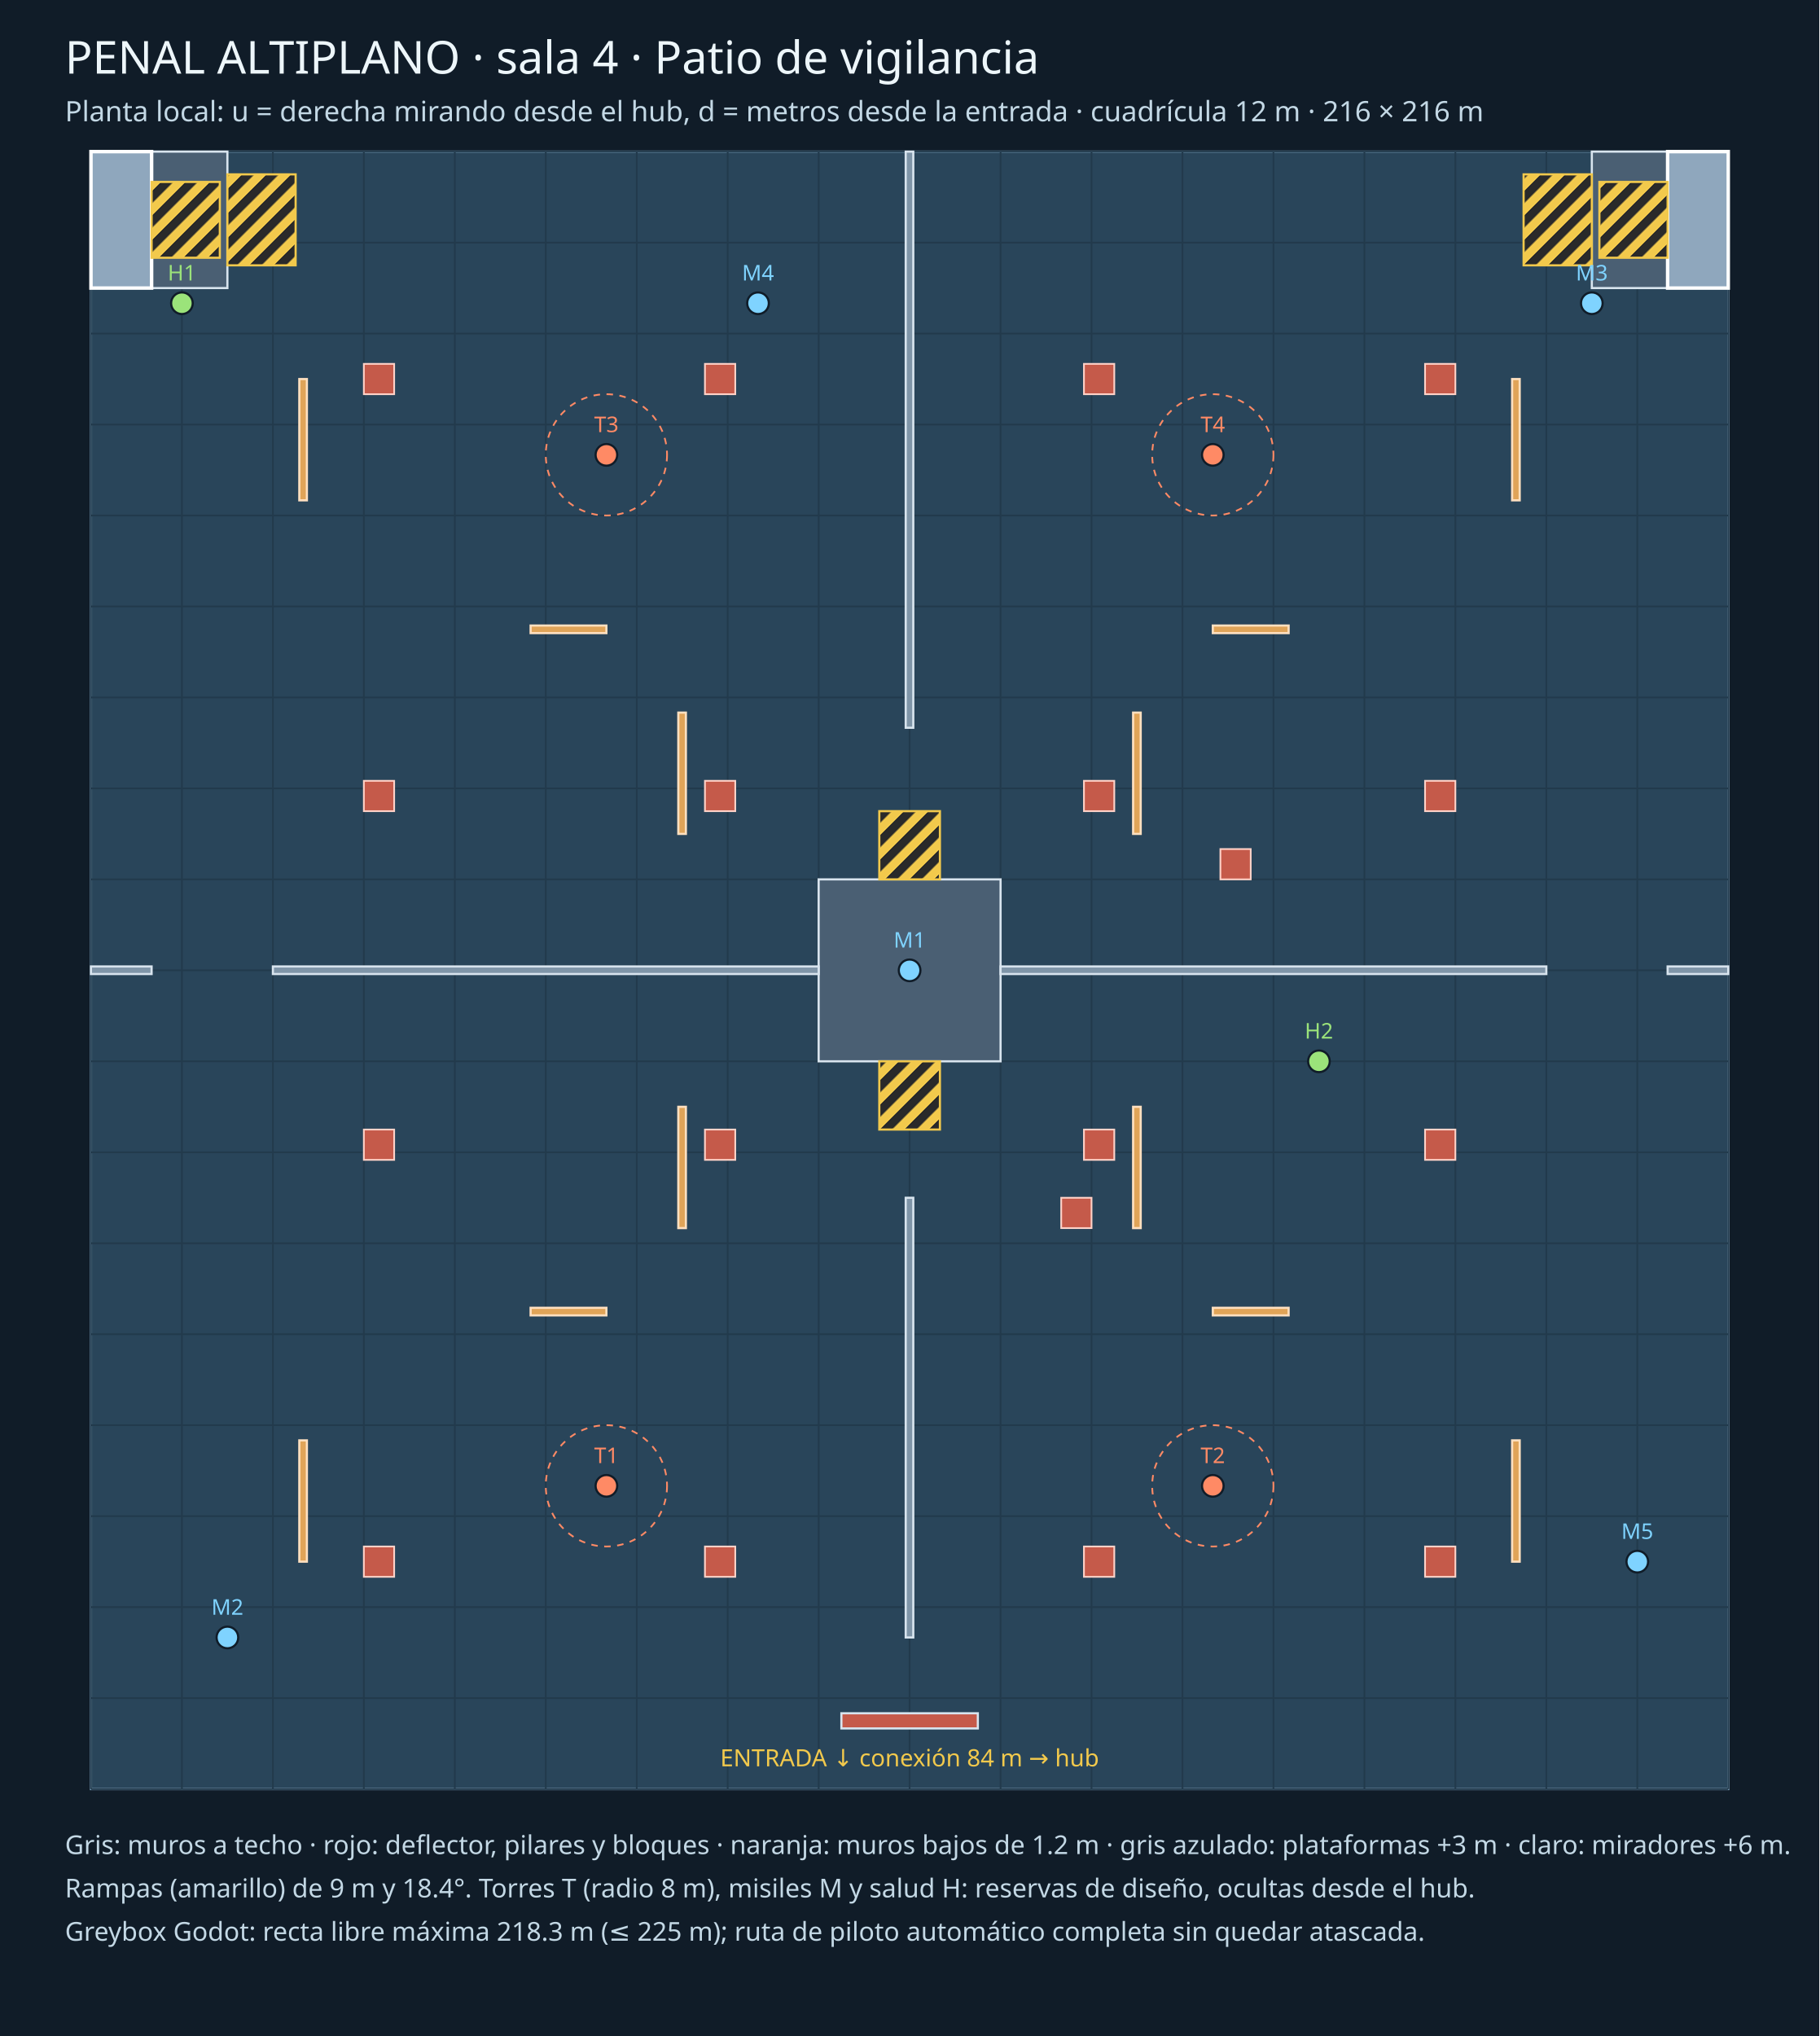
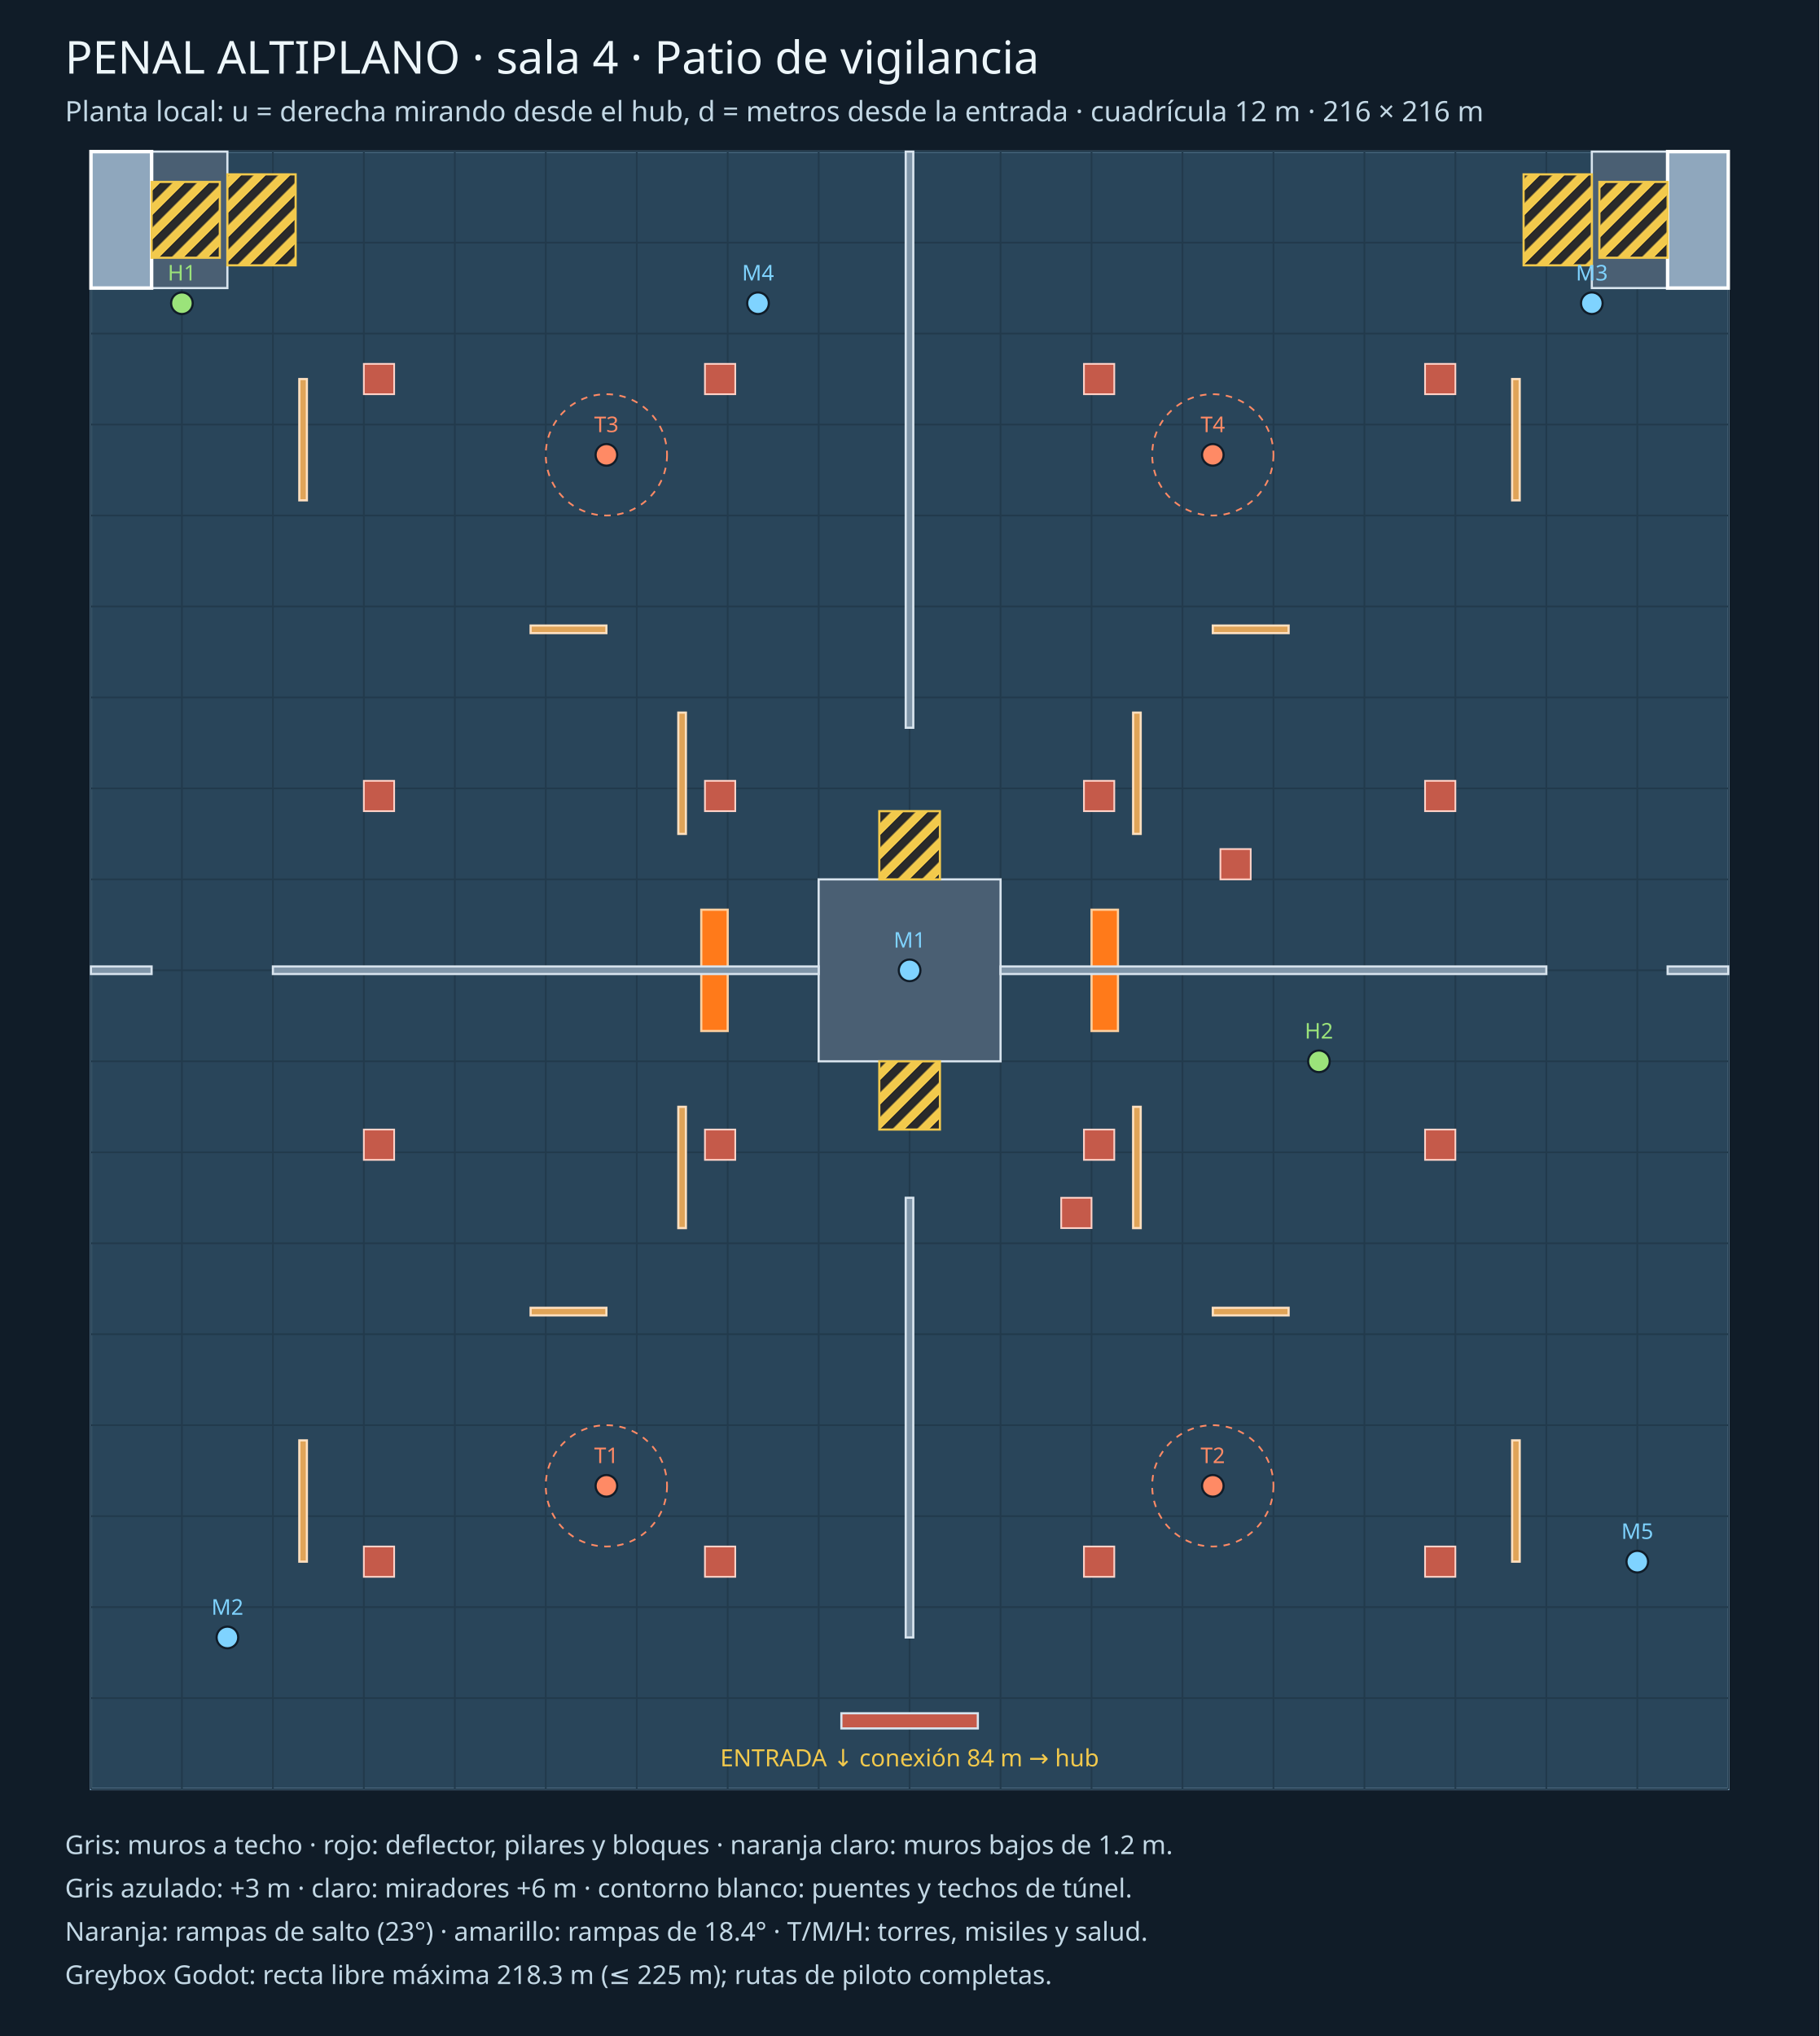
<svg xmlns="http://www.w3.org/2000/svg" width="840" height="940" viewBox="0 0 840 940" font-family="sans-serif">
  <defs>
    <pattern id="haz" width="8" height="8" patternUnits="userSpaceOnUse" patternTransform="rotate(45)">
      <rect width="8" height="8" fill="#f2c94c" />
      <rect width="4" height="8" fill="#2a2a2a" />
    </pattern>
  </defs>
  <rect width="840" height="940" fill="#101c28" />
  <text x="30" y="34" font-size="21" fill="#edf6fa">PENAL ALTIPLANO · sala 4 · Patio de vigilancia</text>
  <text x="30" y="56" font-size="13" fill="#c3d8e5">Planta local: u = derecha mirando desde el hub, d = metros desde la entrada · cuadrícula 12 m · 216 × 216 m</text>
  <rect x="42.0" y="70.0" width="756.0" height="756.0" fill="#29455a" stroke="#8ab1ce" stroke-width="1.0" />
  <g stroke="#223a4c" stroke-width="0.8">
    <line x1="42.0" y1="826.0" x2="42.0" y2="70.0" />
    <line x1="84.0" y1="826.0" x2="84.0" y2="70.0" />
    <line x1="126.0" y1="826.0" x2="126.0" y2="70.0" />
    <line x1="168.0" y1="826.0" x2="168.0" y2="70.0" />
    <line x1="210.0" y1="826.0" x2="210.0" y2="70.0" />
    <line x1="252.0" y1="826.0" x2="252.0" y2="70.0" />
    <line x1="294.0" y1="826.0" x2="294.0" y2="70.0" />
    <line x1="336.0" y1="826.0" x2="336.0" y2="70.0" />
    <line x1="378.0" y1="826.0" x2="378.0" y2="70.0" />
    <line x1="420.0" y1="826.0" x2="420.0" y2="70.0" />
    <line x1="462.0" y1="826.0" x2="462.0" y2="70.0" />
    <line x1="504.0" y1="826.0" x2="504.0" y2="70.0" />
    <line x1="546.0" y1="826.0" x2="546.0" y2="70.0" />
    <line x1="588.0" y1="826.0" x2="588.0" y2="70.0" />
    <line x1="630.0" y1="826.0" x2="630.0" y2="70.0" />
    <line x1="672.0" y1="826.0" x2="672.0" y2="70.0" />
    <line x1="714.0" y1="826.0" x2="714.0" y2="70.0" />
    <line x1="756.0" y1="826.0" x2="756.0" y2="70.0" />
    <line x1="798.0" y1="826.0" x2="798.0" y2="70.0" />
    <line x1="42.0" y1="826.0" x2="798.0" y2="826.0" />
    <line x1="42.0" y1="784.0" x2="798.0" y2="784.0" />
    <line x1="42.0" y1="742.0" x2="798.0" y2="742.0" />
    <line x1="42.0" y1="700.0" x2="798.0" y2="700.0" />
    <line x1="42.0" y1="658.0" x2="798.0" y2="658.0" />
    <line x1="42.0" y1="616.0" x2="798.0" y2="616.0" />
    <line x1="42.0" y1="574.0" x2="798.0" y2="574.0" />
    <line x1="42.0" y1="532.0" x2="798.0" y2="532.0" />
    <line x1="42.0" y1="490.0" x2="798.0" y2="490.0" />
    <line x1="42.0" y1="448.0" x2="798.0" y2="448.0" />
    <line x1="42.0" y1="406.0" x2="798.0" y2="406.0" />
    <line x1="42.0" y1="364.0" x2="798.0" y2="364.0" />
    <line x1="42.0" y1="322.0" x2="798.0" y2="322.0" />
    <line x1="42.0" y1="280.0" x2="798.0" y2="280.0" />
    <line x1="42.0" y1="238.0" x2="798.0" y2="238.0" />
    <line x1="42.0" y1="196.0" x2="798.0" y2="196.0" />
    <line x1="42.0" y1="154.0" x2="798.0" y2="154.0" />
    <line x1="42.0" y1="112.0" x2="798.0" y2="112.0" />
    <line x1="42.0" y1="70.0" x2="798.0" y2="70.0" />
  </g>
  <rect x="378.0" y="406.0" width="84.0" height="84.0" fill="#4a5f73" stroke="#d8e4ee" stroke-width="1.0" />
  <rect x="42.0" y="70.0" width="63.0" height="63.0" fill="#4a5f73" stroke="#d8e4ee" stroke-width="1.0" />
  <rect x="735.0" y="70.0" width="63.0" height="63.0" fill="#4a5f73" stroke="#d8e4ee" stroke-width="1.0" />
  <rect x="42.0" y="70.0" width="28.0" height="63.0" fill="#8fa7bd" stroke="#ffffff" stroke-width="1.6" />
  <rect x="770.0" y="70.0" width="28.0" height="63.0" fill="#8fa7bd" stroke="#ffffff" stroke-width="1.6" />
+   <rect x="504.0" y="420.0" width="12.2" height="28.0" fill="#ff7a1a" stroke="#ffd0a0" stroke-width="1.0" />
+   <rect x="323.8" y="420.0" width="12.2" height="28.0" fill="#ff7a1a" stroke="#ffd0a0" stroke-width="1.0" />
+   <rect x="504.0" y="448.0" width="12.2" height="28.0" fill="#ff7a1a" stroke="#ffd0a0" stroke-width="1.0" />
+   <rect x="323.8" y="448.0" width="12.2" height="28.0" fill="#ff7a1a" stroke="#ffd0a0" stroke-width="1.0" />
  <rect x="406.0" y="490.0" width="28.0" height="31.5" fill="url(#haz)" stroke="#f2c94c" stroke-width="1.0" />
  <rect x="406.0" y="374.5" width="28.0" height="31.5" fill="url(#haz)" stroke="#f2c94c" stroke-width="1.0" />
  <rect x="105.0" y="80.5" width="31.5" height="42.0" fill="url(#haz)" stroke="#f2c94c" stroke-width="1.0" />
  <rect x="703.5" y="80.5" width="31.5" height="42.0" fill="url(#haz)" stroke="#f2c94c" stroke-width="1.0" />
  <rect x="70.0" y="84.0" width="31.5" height="35.0" fill="url(#haz)" stroke="#f2c94c" stroke-width="1.0" />
  <rect x="738.5" y="84.0" width="31.5" height="35.0" fill="url(#haz)" stroke="#f2c94c" stroke-width="1.0" />
  <rect x="168.0" y="714.0" width="14.0" height="14.0" fill="#c55a4a" stroke="#ffd2c8" stroke-width="0.8" />
  <rect x="325.5" y="714.0" width="14.0" height="14.0" fill="#c55a4a" stroke="#ffd2c8" stroke-width="0.8" />
  <rect x="500.5" y="714.0" width="14.0" height="14.0" fill="#c55a4a" stroke="#ffd2c8" stroke-width="0.8" />
  <rect x="658.0" y="714.0" width="14.0" height="14.0" fill="#c55a4a" stroke="#ffd2c8" stroke-width="0.8" />
  <rect x="168.0" y="521.5" width="14.0" height="14.0" fill="#c55a4a" stroke="#ffd2c8" stroke-width="0.8" />
  <rect x="325.5" y="521.5" width="14.0" height="14.0" fill="#c55a4a" stroke="#ffd2c8" stroke-width="0.8" />
  <rect x="500.5" y="521.5" width="14.0" height="14.0" fill="#c55a4a" stroke="#ffd2c8" stroke-width="0.8" />
  <rect x="658.0" y="521.5" width="14.0" height="14.0" fill="#c55a4a" stroke="#ffd2c8" stroke-width="0.8" />
  <rect x="168.0" y="360.5" width="14.0" height="14.0" fill="#c55a4a" stroke="#ffd2c8" stroke-width="0.8" />
  <rect x="325.5" y="360.5" width="14.0" height="14.0" fill="#c55a4a" stroke="#ffd2c8" stroke-width="0.8" />
  <rect x="500.5" y="360.5" width="14.0" height="14.0" fill="#c55a4a" stroke="#ffd2c8" stroke-width="0.8" />
  <rect x="658.0" y="360.5" width="14.0" height="14.0" fill="#c55a4a" stroke="#ffd2c8" stroke-width="0.8" />
  <rect x="168.0" y="168.0" width="14.0" height="14.0" fill="#c55a4a" stroke="#ffd2c8" stroke-width="0.8" />
  <rect x="325.5" y="168.0" width="14.0" height="14.0" fill="#c55a4a" stroke="#ffd2c8" stroke-width="0.8" />
  <rect x="500.5" y="168.0" width="14.0" height="14.0" fill="#c55a4a" stroke="#ffd2c8" stroke-width="0.8" />
  <rect x="658.0" y="168.0" width="14.0" height="14.0" fill="#c55a4a" stroke="#ffd2c8" stroke-width="0.8" />
  <rect x="490.0" y="553.0" width="14.0" height="14.0" fill="#c55a4a" stroke="#ffd2c8" stroke-width="0.8" />
  <rect x="563.5" y="392.0" width="14.0" height="14.0" fill="#c55a4a" stroke="#ffd2c8" stroke-width="0.8" />
  <rect x="388.5" y="791.0" width="63.0" height="7.0" fill="#c55a4a" stroke="#d8e4ee" stroke-width="1.0" />
  <rect x="42.0" y="446.2" width="28.0" height="3.5" fill="#7f95a8" stroke="#d8e4ee" stroke-width="1.0" />
  <rect x="126.0" y="446.2" width="252.0" height="3.5" fill="#7f95a8" stroke="#d8e4ee" stroke-width="1.0" />
  <rect x="462.0" y="446.2" width="252.0" height="3.5" fill="#7f95a8" stroke="#d8e4ee" stroke-width="1.0" />
  <rect x="770.0" y="446.2" width="28.0" height="3.5" fill="#7f95a8" stroke="#d8e4ee" stroke-width="1.0" />
  <rect x="418.2" y="553.0" width="3.5" height="203.0" fill="#7f95a8" stroke="#d8e4ee" stroke-width="1.0" />
  <rect x="418.2" y="70.0" width="3.5" height="266.0" fill="#7f95a8" stroke="#d8e4ee" stroke-width="1.0" />
  <rect x="245.0" y="603.8" width="35.0" height="3.5" fill="#e0a458" stroke="#ffe0c0" stroke-width="1.0" />
  <rect x="560.0" y="603.8" width="35.0" height="3.5" fill="#e0a458" stroke="#ffe0c0" stroke-width="1.0" />
  <rect x="245.0" y="288.8" width="35.0" height="3.5" fill="#e0a458" stroke="#ffe0c0" stroke-width="1.0" />
  <rect x="560.0" y="288.8" width="35.0" height="3.5" fill="#e0a458" stroke="#ffe0c0" stroke-width="1.0" />
  <rect x="138.2" y="665.0" width="3.5" height="56.0" fill="#e0a458" stroke="#ffe0c0" stroke-width="1.0" />
  <rect x="698.2" y="665.0" width="3.5" height="56.0" fill="#e0a458" stroke="#ffe0c0" stroke-width="1.0" />
  <rect x="138.2" y="175.0" width="3.5" height="56.0" fill="#e0a458" stroke="#ffe0c0" stroke-width="1.0" />
  <rect x="698.2" y="175.0" width="3.5" height="56.0" fill="#e0a458" stroke="#ffe0c0" stroke-width="1.0" />
  <rect x="313.2" y="511.0" width="3.5" height="56.0" fill="#e0a458" stroke="#ffe0c0" stroke-width="1.0" />
  <rect x="523.2" y="511.0" width="3.5" height="56.0" fill="#e0a458" stroke="#ffe0c0" stroke-width="1.0" />
  <rect x="313.2" y="329.0" width="3.5" height="56.0" fill="#e0a458" stroke="#ffe0c0" stroke-width="1.0" />
  <rect x="523.2" y="329.0" width="3.5" height="56.0" fill="#e0a458" stroke="#ffe0c0" stroke-width="1.0" />
  <circle cx="280.0" cy="686.0" r="28.0" fill="none" stroke="#ff8a65" stroke-dasharray="3 3" stroke-width="0.8" />
  <circle cx="280.0" cy="686.0" r="5" fill="#ff8a65" stroke="#101c28" />
  <text x="280.0" y="675.5" font-size="10" fill="#ff8a65" text-anchor="middle">T1</text>
  <circle cx="560.0" cy="686.0" r="28.0" fill="none" stroke="#ff8a65" stroke-dasharray="3 3" stroke-width="0.8" />
  <circle cx="560.0" cy="686.0" r="5" fill="#ff8a65" stroke="#101c28" />
  <text x="560.0" y="675.5" font-size="10" fill="#ff8a65" text-anchor="middle">T2</text>
  <circle cx="280.0" cy="210.0" r="28.0" fill="none" stroke="#ff8a65" stroke-dasharray="3 3" stroke-width="0.8" />
  <circle cx="280.0" cy="210.0" r="5" fill="#ff8a65" stroke="#101c28" />
  <text x="280.0" y="199.5" font-size="10" fill="#ff8a65" text-anchor="middle">T3</text>
  <circle cx="560.0" cy="210.0" r="28.0" fill="none" stroke="#ff8a65" stroke-dasharray="3 3" stroke-width="0.8" />
  <circle cx="560.0" cy="210.0" r="5" fill="#ff8a65" stroke="#101c28" />
  <text x="560.0" y="199.5" font-size="10" fill="#ff8a65" text-anchor="middle">T4</text>
  <circle cx="420.0" cy="448.0" r="5" fill="#7fd3ff" stroke="#101c28" />
  <text x="420.0" y="437.5" font-size="10" fill="#7fd3ff" text-anchor="middle">M1</text>
  <circle cx="105.0" cy="756.0" r="5" fill="#7fd3ff" stroke="#101c28" />
  <text x="105.0" y="745.5" font-size="10" fill="#7fd3ff" text-anchor="middle">M2</text>
  <circle cx="735.0" cy="140.0" r="5" fill="#7fd3ff" stroke="#101c28" />
  <text x="735.0" y="129.5" font-size="10" fill="#7fd3ff" text-anchor="middle">M3</text>
  <circle cx="350.0" cy="140.0" r="5" fill="#7fd3ff" stroke="#101c28" />
  <text x="350.0" y="129.5" font-size="10" fill="#7fd3ff" text-anchor="middle">M4</text>
  <circle cx="756.0" cy="721.0" r="5" fill="#7fd3ff" stroke="#101c28" />
  <text x="756.0" y="710.5" font-size="10" fill="#7fd3ff" text-anchor="middle">M5</text>
  <circle cx="84.0" cy="140.0" r="5" fill="#9be37a" stroke="#101c28" />
  <text x="84.0" y="129.5" font-size="10" fill="#9be37a" text-anchor="middle">H1</text>
  <circle cx="609.0" cy="490.0" r="5" fill="#9be37a" stroke="#101c28" />
  <text x="609.0" y="479.5" font-size="10" fill="#9be37a" text-anchor="middle">H2</text>
  <text x="420.0" y="815.5" font-size="11" fill="#f2c94c" text-anchor="middle">ENTRADA ↓ conexión 84 m → hub</text>
-   <text x="30" y="856.0" font-size="12" fill="#c3d8e5">Gris: muros a techo · rojo: deflector, pilares y bloques · naranja: muros bajos de 1.2 m · gris azulado: plataformas +3 m · claro: miradores +6 m.</text>
-   <text x="30" y="876.0" font-size="12" fill="#c3d8e5">Rampas (amarillo) de 9 m y 18.4°. Torres T (radio 8 m), misiles M y salud H: reservas de diseño, ocultas desde el hub.</text>
-   <text x="30" y="896.0" font-size="12" fill="#c3d8e5">Greybox Godot: recta libre máxima 218.3 m (≤ 225 m); ruta de piloto automático completa sin quedar atascada.</text>
+   <text x="30" y="856.0" font-size="12" fill="#c3d8e5">Gris: muros a techo · rojo: deflector, pilares y bloques · naranja claro: muros bajos de 1.2 m.</text>
+   <text x="30" y="876.0" font-size="12" fill="#c3d8e5">Gris azulado: +3 m · claro: miradores +6 m · contorno blanco: puentes y techos de túnel.</text>
+   <text x="30" y="896.0" font-size="12" fill="#c3d8e5">Naranja: rampas de salto (23°) · amarillo: rampas de 18.4° · T/M/H: torres, misiles y salud.</text>
+   <text x="30" y="916.0" font-size="12" fill="#c3d8e5">Greybox Godot: recta libre máxima 218.3 m (≤ 225 m); rutas de piloto completas.</text>
</svg>
